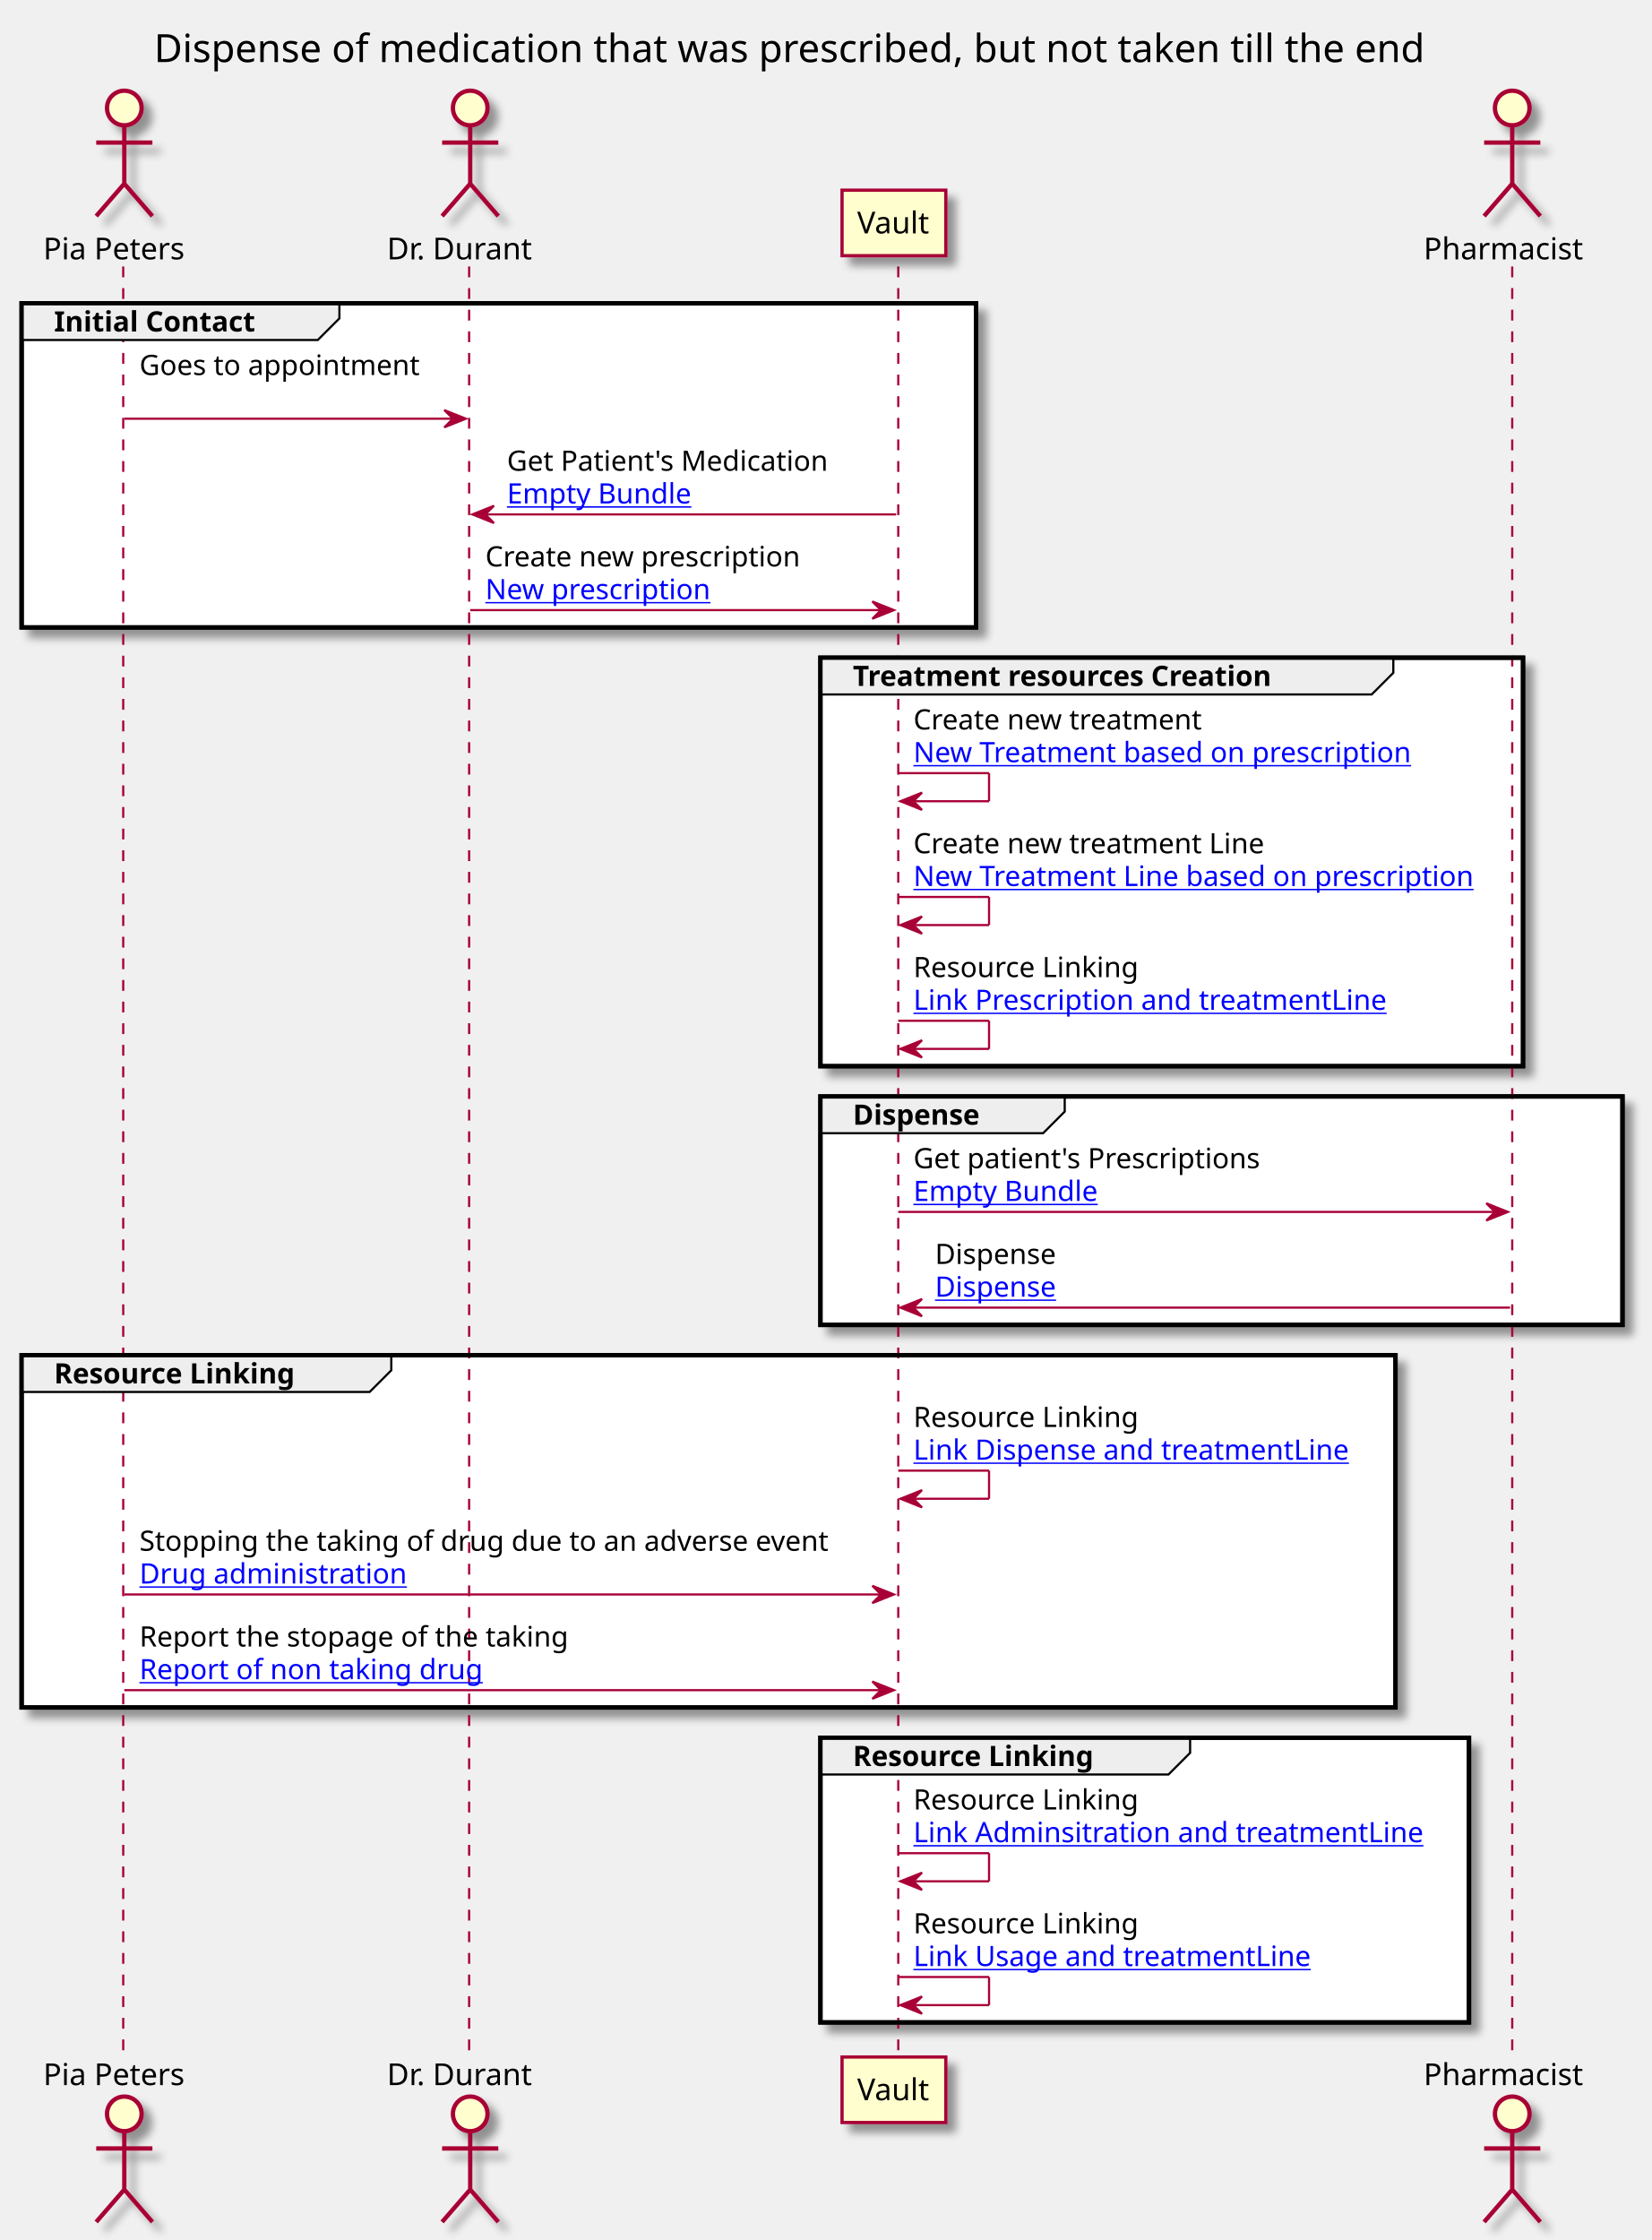
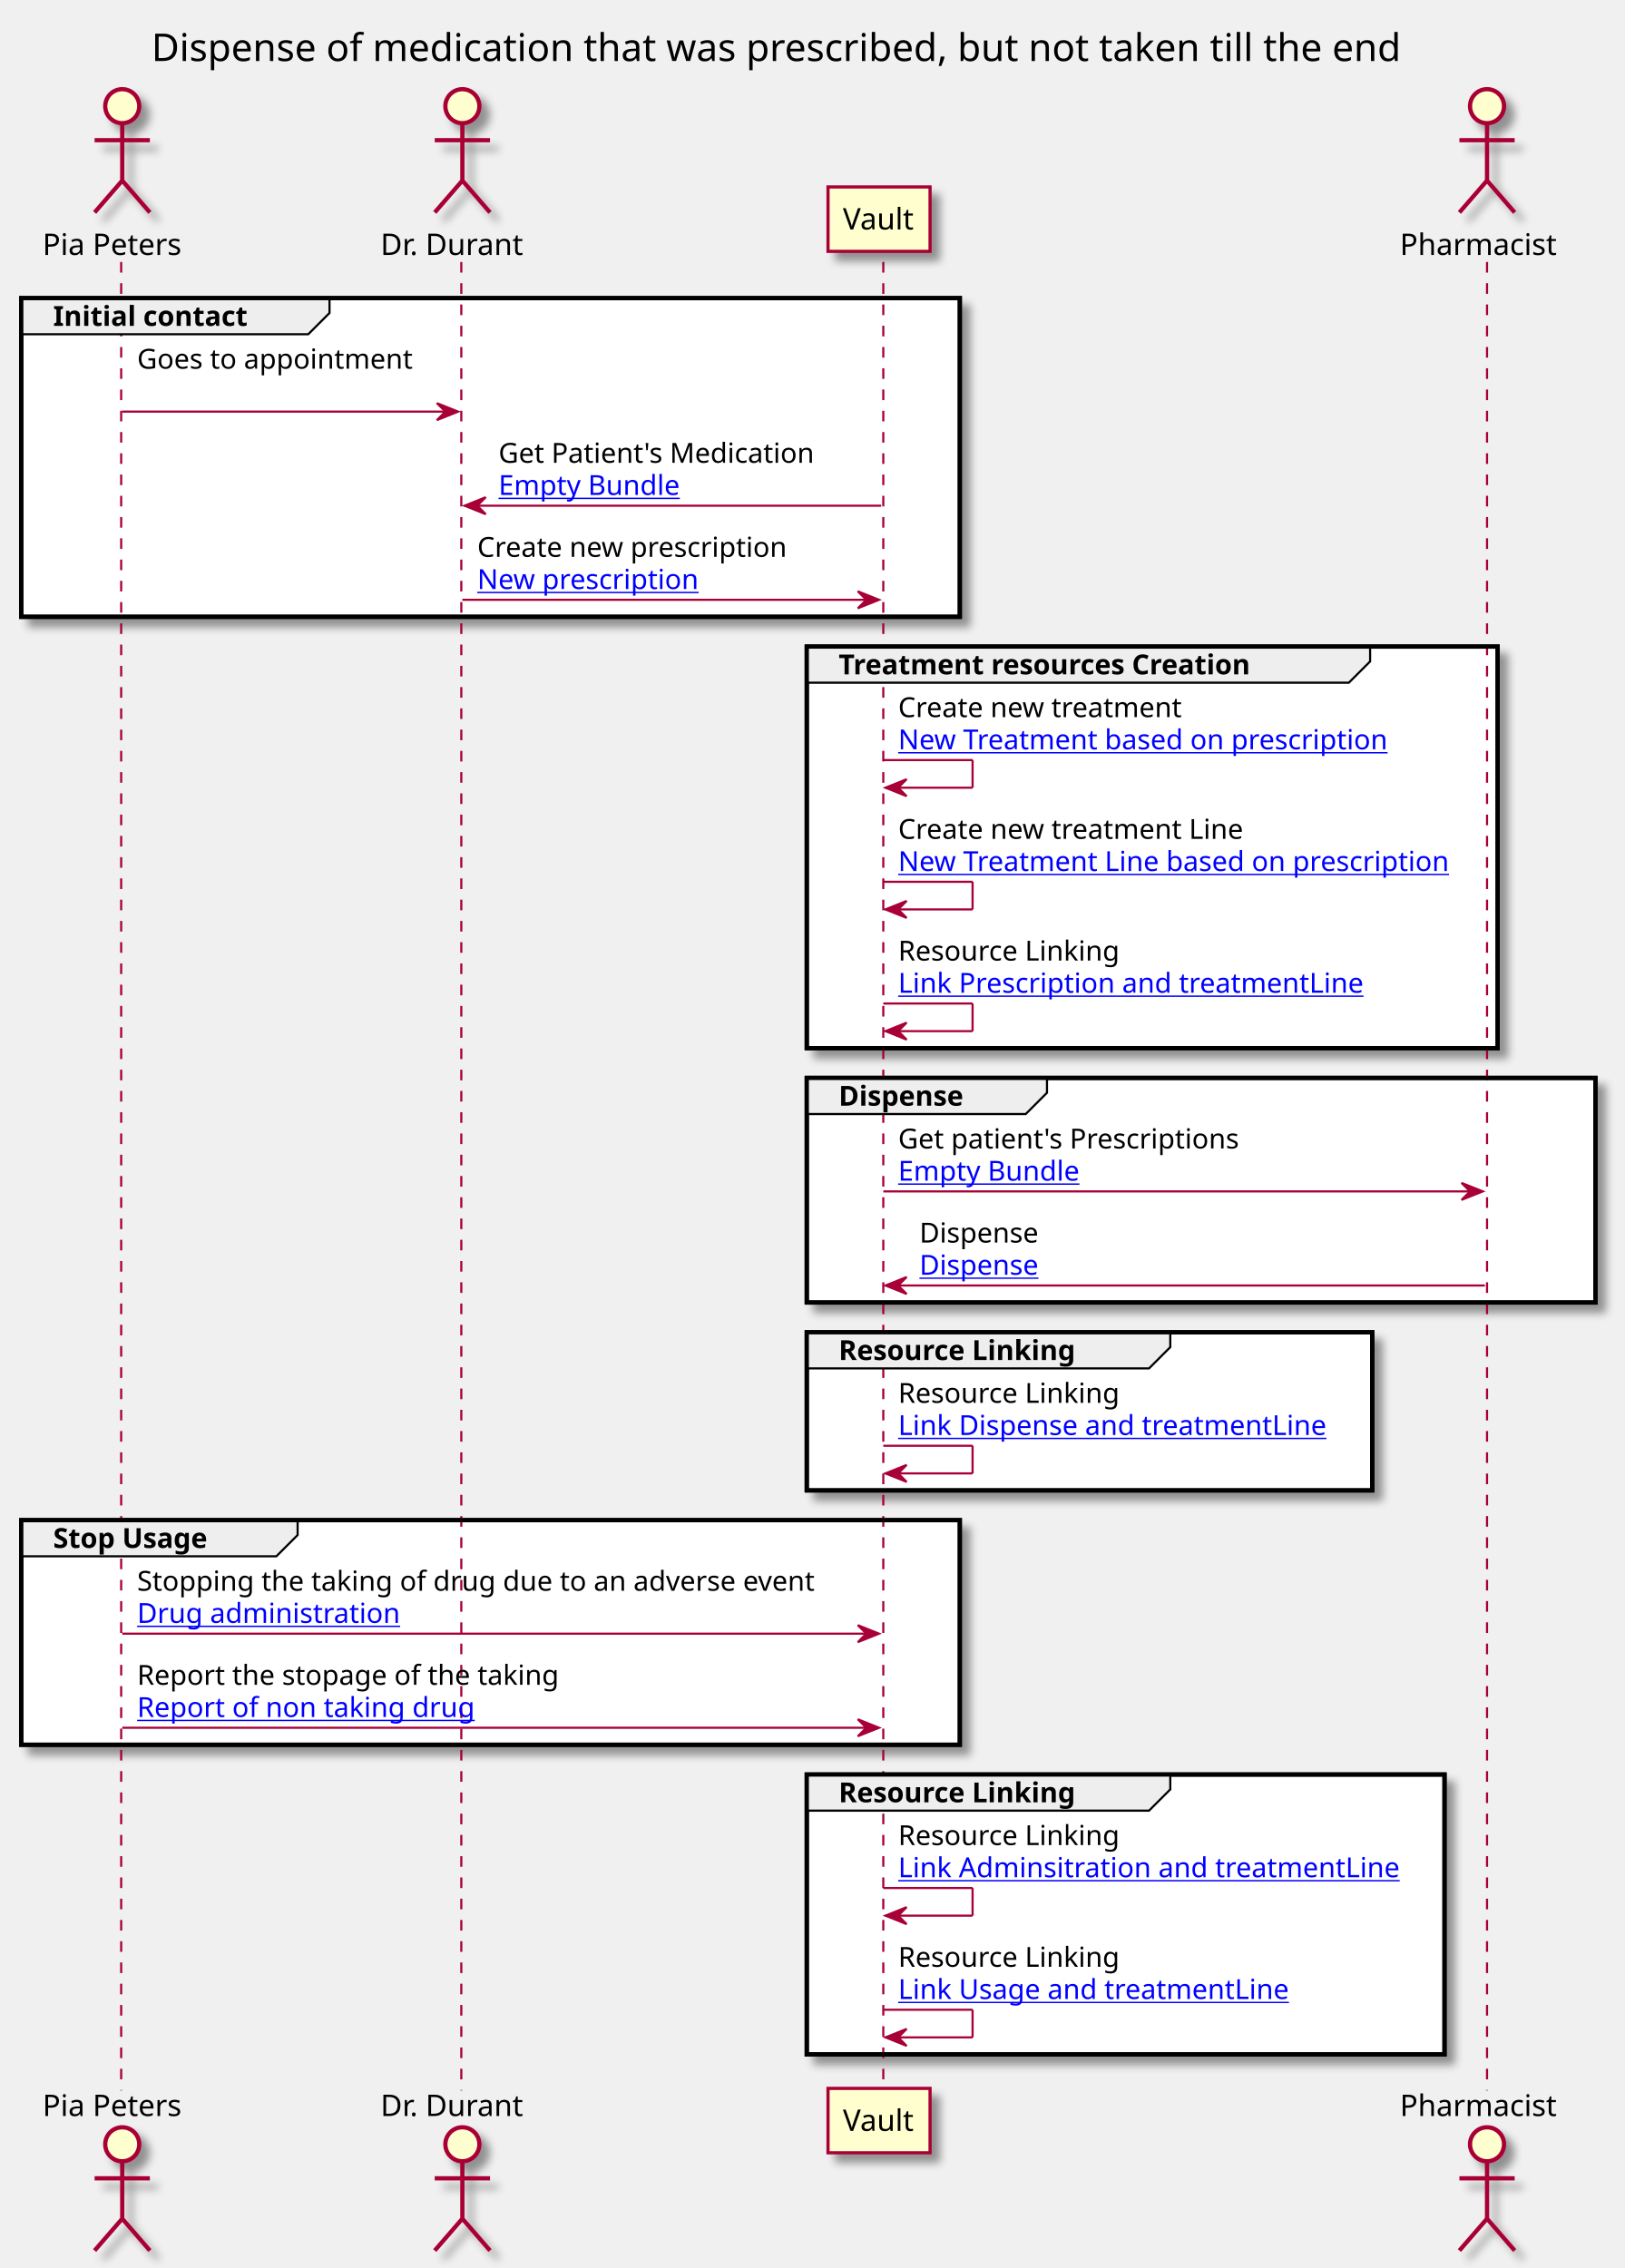
- <svg xmlns="http://www.w3.org/2000/svg" xmlns:xlink="http://www.w3.org/1999/xlink" contentScriptType="application/ecmascript" contentStyleType="text/css" height="1036px" preserveAspectRatio="none" style="width:764px;height:1036px;background:#FFFFFF;" version="1.1" viewBox="0 0 764 1036" width="764px" zoomAndPan="magnify">
+ <svg xmlns="http://www.w3.org/2000/svg" xmlns:xlink="http://www.w3.org/1999/xlink" contentScriptType="application/ecmascript" contentStyleType="text/css" height="1067px" preserveAspectRatio="none" style="width:764px;height:1067px;background:#FFFFFF;" version="1.1" viewBox="0 0 764 1067" width="764px" zoomAndPan="magnify">
  <defs>
-     <filter height="300%" id="f1i42tlos4byg1" width="300%" x="-1" y="-1">
+     <filter height="300%" id="f1xyzuxi131isq" width="300%" x="-1" y="-1">
      <feGaussianBlur result="blurOut" stdDeviation="2.0" />
      <feColorMatrix in="blurOut" result="blurOut2" type="matrix" values="0 0 0 0 0 0 0 0 0 0 0 0 0 0 0 0 0 0 .4 0" />
      <feOffset dx="4.0" dy="4.0" in="blurOut2" result="blurOut3" />
      <feBlend in="SourceGraphic" in2="blurOut3" mode="normal" />
    </filter>
  </defs>
  <g>
    <text fill="#000000" font-family="sans-serif" font-size="18" lengthAdjust="spacing" textLength="618" x="71.25" y="28.708">Dispense of medication that was prescribed, but not taken till the end</text>
-     <rect fill="#FFFFFF" filter="url(#f1i42tlos4byg1)" height="149.93" style="stroke:#000000;stroke-width:2.0;" width="441.5" x="10" y="140.25" />
-     <rect fill="#FFFFFF" filter="url(#f1i42tlos4byg1)" height="188.93" style="stroke:#000000;stroke-width:2.0;" width="325" x="379.5" y="304.18" />
-     <rect fill="#FFFFFF" filter="url(#f1i42tlos4byg1)" height="105.664" style="stroke:#000000;stroke-width:2.0;" width="371" x="379.5" y="507.109" />
-     <rect fill="#FFFFFF" filter="url(#f1i42tlos4byg1)" height="162.93" style="stroke:#000000;stroke-width:2.0;" width="635.5" x="10" y="626.773" />
-     <rect fill="#FFFFFF" filter="url(#f1i42tlos4byg1)" height="131.664" style="stroke:#000000;stroke-width:2.0;" width="300" x="379.5" y="803.703" />
-     <line style="stroke:#A80036;stroke-width:1.0;stroke-dasharray:5.0,5.0;" x1="57" x2="57" y1="123.25" y2="952.367" />
-     <line style="stroke:#A80036;stroke-width:1.0;stroke-dasharray:5.0,5.0;" x1="217" x2="217" y1="123.25" y2="952.367" />
-     <line style="stroke:#A80036;stroke-width:1.0;stroke-dasharray:5.0,5.0;" x1="415.5" x2="415.5" y1="123.25" y2="952.367" />
-     <line style="stroke:#A80036;stroke-width:1.0;stroke-dasharray:5.0,5.0;" x1="699.5" x2="699.5" y1="123.25" y2="952.367" />
+     <rect fill="#FFFFFF" filter="url(#f1xyzuxi131isq)" height="149.93" style="stroke:#000000;stroke-width:2.0;" width="441.5" x="10" y="140.25" />
+     <rect fill="#FFFFFF" filter="url(#f1xyzuxi131isq)" height="188.93" style="stroke:#000000;stroke-width:2.0;" width="325" x="379.5" y="304.18" />
+     <rect fill="#FFFFFF" filter="url(#f1xyzuxi131isq)" height="105.664" style="stroke:#000000;stroke-width:2.0;" width="371" x="379.5" y="507.109" />
+     <rect fill="#FFFFFF" filter="url(#f1xyzuxi131isq)" height="74.398" style="stroke:#000000;stroke-width:2.0;" width="266" x="379.5" y="626.773" />
+     <rect fill="#FFFFFF" filter="url(#f1xyzuxi131isq)" height="105.664" style="stroke:#000000;stroke-width:2.0;" width="441.5" x="10" y="715.172" />
+     <rect fill="#FFFFFF" filter="url(#f1xyzuxi131isq)" height="131.664" style="stroke:#000000;stroke-width:2.0;" width="300" x="379.5" y="834.836" />
+     <line style="stroke:#A80036;stroke-width:1.0;stroke-dasharray:5.0,5.0;" x1="57" x2="57" y1="123.25" y2="983.5" />
+     <line style="stroke:#A80036;stroke-width:1.0;stroke-dasharray:5.0,5.0;" x1="217" x2="217" y1="123.25" y2="983.5" />
+     <line style="stroke:#A80036;stroke-width:1.0;stroke-dasharray:5.0,5.0;" x1="415.5" x2="415.5" y1="123.25" y2="983.5" />
+     <line style="stroke:#A80036;stroke-width:1.0;stroke-dasharray:5.0,5.0;" x1="699.5" x2="699.5" y1="123.25" y2="983.5" />
    <text fill="#000000" font-family="sans-serif" font-size="14" lengthAdjust="spacing" textLength="69" x="20" y="119.948">Pia Peters</text>
-     <ellipse cx="57.5" cy="49.953" fill="#FEFECE" filter="url(#f1i42tlos4byg1)" rx="8" ry="8" style="stroke:#A80036;stroke-width:2.0;" />
-     <path d="M57.5,57.953 L57.5,84.953 M44.5,65.953 L70.5,65.953 M57.5,84.953 L44.5,99.953 M57.5,84.953 L70.5,99.953 " fill="none" filter="url(#f1i42tlos4byg1)" style="stroke:#A80036;stroke-width:2.0;" />
-     <text fill="#000000" font-family="sans-serif" font-size="14" lengthAdjust="spacing" textLength="69" x="20" y="964.362">Pia Peters</text>
-     <ellipse cx="57.5" cy="977.664" fill="#FEFECE" filter="url(#f1i42tlos4byg1)" rx="8" ry="8" style="stroke:#A80036;stroke-width:2.0;" />
-     <path d="M57.5,985.664 L57.5,1012.664 M44.5,993.664 L70.5,993.664 M57.5,1012.664 L44.5,1027.664 M57.5,1012.664 L70.5,1027.664 " fill="none" filter="url(#f1i42tlos4byg1)" style="stroke:#A80036;stroke-width:2.0;" />
+     <ellipse cx="57.5" cy="49.953" fill="#FEFECE" filter="url(#f1xyzuxi131isq)" rx="8" ry="8" style="stroke:#A80036;stroke-width:2.0;" />
+     <path d="M57.5,57.953 L57.5,84.953 M44.5,65.953 L70.5,65.953 M57.5,84.953 L44.5,99.953 M57.5,84.953 L70.5,99.953 " fill="none" filter="url(#f1xyzuxi131isq)" style="stroke:#A80036;stroke-width:2.0;" />
+     <text fill="#000000" font-family="sans-serif" font-size="14" lengthAdjust="spacing" textLength="69" x="20" y="995.495">Pia Peters</text>
+     <ellipse cx="57.5" cy="1008.797" fill="#FEFECE" filter="url(#f1xyzuxi131isq)" rx="8" ry="8" style="stroke:#A80036;stroke-width:2.0;" />
+     <path d="M57.5,1016.797 L57.5,1043.797 M44.5,1024.797 L70.5,1024.797 M57.5,1043.797 L44.5,1058.797 M57.5,1043.797 L70.5,1058.797 " fill="none" filter="url(#f1xyzuxi131isq)" style="stroke:#A80036;stroke-width:2.0;" />
    <text fill="#000000" font-family="sans-serif" font-size="14" lengthAdjust="spacing" textLength="71" x="179" y="119.948">Dr. Durant</text>
-     <ellipse cx="217.5" cy="49.953" fill="#FEFECE" filter="url(#f1i42tlos4byg1)" rx="8" ry="8" style="stroke:#A80036;stroke-width:2.0;" />
-     <path d="M217.5,57.953 L217.5,84.953 M204.5,65.953 L230.5,65.953 M217.5,84.953 L204.5,99.953 M217.5,84.953 L230.5,99.953 " fill="none" filter="url(#f1i42tlos4byg1)" style="stroke:#A80036;stroke-width:2.0;" />
-     <text fill="#000000" font-family="sans-serif" font-size="14" lengthAdjust="spacing" textLength="71" x="179" y="964.362">Dr. Durant</text>
-     <ellipse cx="217.5" cy="977.664" fill="#FEFECE" filter="url(#f1i42tlos4byg1)" rx="8" ry="8" style="stroke:#A80036;stroke-width:2.0;" />
-     <path d="M217.5,985.664 L217.5,1012.664 M204.5,993.664 L230.5,993.664 M217.5,1012.664 L204.5,1027.664 M217.5,1012.664 L230.5,1027.664 " fill="none" filter="url(#f1i42tlos4byg1)" style="stroke:#A80036;stroke-width:2.0;" />
-     <rect fill="#FEFECE" filter="url(#f1i42tlos4byg1)" height="30.297" style="stroke:#A80036;stroke-width:1.5;" width="48" x="389.5" y="87.953" />
+     <ellipse cx="217.5" cy="49.953" fill="#FEFECE" filter="url(#f1xyzuxi131isq)" rx="8" ry="8" style="stroke:#A80036;stroke-width:2.0;" />
+     <path d="M217.5,57.953 L217.5,84.953 M204.5,65.953 L230.5,65.953 M217.5,84.953 L204.5,99.953 M217.5,84.953 L230.5,99.953 " fill="none" filter="url(#f1xyzuxi131isq)" style="stroke:#A80036;stroke-width:2.0;" />
+     <text fill="#000000" font-family="sans-serif" font-size="14" lengthAdjust="spacing" textLength="71" x="179" y="995.495">Dr. Durant</text>
+     <ellipse cx="217.5" cy="1008.797" fill="#FEFECE" filter="url(#f1xyzuxi131isq)" rx="8" ry="8" style="stroke:#A80036;stroke-width:2.0;" />
+     <path d="M217.5,1016.797 L217.5,1043.797 M204.5,1024.797 L230.5,1024.797 M217.5,1043.797 L204.5,1058.797 M217.5,1043.797 L230.5,1058.797 " fill="none" filter="url(#f1xyzuxi131isq)" style="stroke:#A80036;stroke-width:2.0;" />
+     <rect fill="#FEFECE" filter="url(#f1xyzuxi131isq)" height="30.297" style="stroke:#A80036;stroke-width:1.5;" width="48" x="389.5" y="87.953" />
    <text fill="#000000" font-family="sans-serif" font-size="14" lengthAdjust="spacing" textLength="34" x="396.5" y="107.948">Vault</text>
-     <rect fill="#FEFECE" filter="url(#f1i42tlos4byg1)" height="30.297" style="stroke:#A80036;stroke-width:1.5;" width="48" x="389.5" y="951.367" />
-     <text fill="#000000" font-family="sans-serif" font-size="14" lengthAdjust="spacing" textLength="34" x="396.5" y="971.362">Vault</text>
+     <rect fill="#FEFECE" filter="url(#f1xyzuxi131isq)" height="30.297" style="stroke:#A80036;stroke-width:1.5;" width="48" x="389.5" y="982.5" />
+     <text fill="#000000" font-family="sans-serif" font-size="14" lengthAdjust="spacing" textLength="34" x="396.5" y="1002.495">Vault</text>
    <text fill="#000000" font-family="sans-serif" font-size="14" lengthAdjust="spacing" textLength="76" x="658.5" y="119.948">Pharmacist</text>
-     <ellipse cx="699.5" cy="49.953" fill="#FEFECE" filter="url(#f1i42tlos4byg1)" rx="8" ry="8" style="stroke:#A80036;stroke-width:2.0;" />
-     <path d="M699.5,57.953 L699.5,84.953 M686.5,65.953 L712.5,65.953 M699.5,84.953 L686.5,99.953 M699.5,84.953 L712.5,99.953 " fill="none" filter="url(#f1i42tlos4byg1)" style="stroke:#A80036;stroke-width:2.0;" />
-     <text fill="#000000" font-family="sans-serif" font-size="14" lengthAdjust="spacing" textLength="76" x="658.5" y="964.362">Pharmacist</text>
-     <ellipse cx="699.5" cy="977.664" fill="#FEFECE" filter="url(#f1i42tlos4byg1)" rx="8" ry="8" style="stroke:#A80036;stroke-width:2.0;" />
-     <path d="M699.5,985.664 L699.5,1012.664 M686.5,993.664 L712.5,993.664 M699.5,1012.664 L686.5,1027.664 M699.5,1012.664 L712.5,1027.664 " fill="none" filter="url(#f1i42tlos4byg1)" style="stroke:#A80036;stroke-width:2.0;" />
-     <path d="M10,140.25 L157,140.25 L157,147.25 L147,157.25 L10,157.25 L10,140.25 " fill="#EEEEEE" style="stroke:#000000;stroke-width:1.0;" />
+     <ellipse cx="699.5" cy="49.953" fill="#FEFECE" filter="url(#f1xyzuxi131isq)" rx="8" ry="8" style="stroke:#A80036;stroke-width:2.0;" />
+     <path d="M699.5,57.953 L699.5,84.953 M686.5,65.953 L712.5,65.953 M699.5,84.953 L686.5,99.953 M699.5,84.953 L712.5,99.953 " fill="none" filter="url(#f1xyzuxi131isq)" style="stroke:#A80036;stroke-width:2.0;" />
+     <text fill="#000000" font-family="sans-serif" font-size="14" lengthAdjust="spacing" textLength="76" x="658.5" y="995.495">Pharmacist</text>
+     <ellipse cx="699.5" cy="1008.797" fill="#FEFECE" filter="url(#f1xyzuxi131isq)" rx="8" ry="8" style="stroke:#A80036;stroke-width:2.0;" />
+     <path d="M699.5,1016.797 L699.5,1043.797 M686.5,1024.797 L712.5,1024.797 M699.5,1043.797 L686.5,1058.797 M699.5,1043.797 L712.5,1058.797 " fill="none" filter="url(#f1xyzuxi131isq)" style="stroke:#A80036;stroke-width:2.0;" />
+     <path d="M10,140.25 L155,140.25 L155,147.25 L145,157.25 L10,157.25 L10,140.25 " fill="#EEEEEE" style="stroke:#000000;stroke-width:1.0;" />
    <rect fill="none" height="149.93" style="stroke:#000000;stroke-width:2.0;" width="441.5" x="10" y="140.25" />
-     <text fill="#000000" font-family="sans-serif" font-size="13" font-weight="bold" lengthAdjust="spacing" textLength="102" x="25" y="153.317">Initial Contact</text>
+     <text fill="#000000" font-family="sans-serif" font-size="13" font-weight="bold" lengthAdjust="spacing" textLength="100" x="25" y="153.317">Initial contact</text>
    <polygon fill="#A80036" points="205.5,189.648,215.5,193.648,205.5,197.648,209.5,193.648" style="stroke:#A80036;stroke-width:1.0;" />
    <line style="stroke:#A80036;stroke-width:1.0;" x1="57.5" x2="211.5" y1="193.648" y2="193.648" />
    <text fill="#000000" font-family="sans-serif" font-size="13" lengthAdjust="spacing" textLength="136" x="64.5" y="173.45">Goes to appointment</text>
    <text fill="#000000" font-family="sans-serif" font-size="13" lengthAdjust="spacing" textLength="0" x="68.5" y="188.583" />
    <polygon fill="#A80036" points="228.5,233.914,218.5,237.914,228.5,241.914,224.5,237.914" style="stroke:#A80036;stroke-width:1.0;" />
    <line style="stroke:#A80036;stroke-width:1.0;" x1="222.5" x2="414.5" y1="237.914" y2="237.914" />
    <text fill="#000000" font-family="sans-serif" font-size="13" lengthAdjust="spacing" textLength="155" x="234.5" y="217.715">Get Patient's Medication</text>
    <a href="ExampleScenario-example-8-scenario-resources.html#EB" target="_top" title="ExampleScenario-example-8-scenario-resources.html#EB" xlink:actuate="onRequest" xlink:href="ExampleScenario-example-8-scenario-resources.html#EB" xlink:show="new" xlink:title="ExampleScenario-example-8-scenario-resources.html#EB" xlink:type="simple">
      <text fill="#0000FF" font-family="sans-serif" font-size="13" lengthAdjust="spacing" text-decoration="underline" textLength="89" x="234.5" y="232.848">Empty Bundle</text>
    </a>
    <polygon fill="#A80036" points="403.5,278.18,413.5,282.18,403.5,286.18,407.5,282.18" style="stroke:#A80036;stroke-width:1.0;" />
    <line style="stroke:#A80036;stroke-width:1.0;" x1="217.5" x2="409.5" y1="282.18" y2="282.18" />
    <text fill="#000000" font-family="sans-serif" font-size="13" lengthAdjust="spacing" textLength="151" x="224.5" y="261.981">Create new prescription</text>
    <a href="ExampleScenario-example-8-scenario-resources.html#8-prescription" target="_top" title="ExampleScenario-example-8-scenario-resources.html#8-prescription" xlink:actuate="onRequest" xlink:href="ExampleScenario-example-8-scenario-resources.html#8-prescription" xlink:show="new" xlink:title="ExampleScenario-example-8-scenario-resources.html#8-prescription" xlink:type="simple">
      <text fill="#0000FF" font-family="sans-serif" font-size="13" lengthAdjust="spacing" text-decoration="underline" textLength="106" x="224.5" y="277.114">New prescription</text>
    </a>
    <path d="M379.5,304.18 L644.5,304.18 L644.5,311.18 L634.5,321.18 L379.5,321.18 L379.5,304.18 " fill="#EEEEEE" style="stroke:#000000;stroke-width:1.0;" />
    <rect fill="none" height="188.93" style="stroke:#000000;stroke-width:2.0;" width="325" x="379.5" y="304.18" />
    <text fill="#000000" font-family="sans-serif" font-size="13" font-weight="bold" lengthAdjust="spacing" textLength="220" x="394.5" y="317.247">Treatment resources Creation</text>
    <line style="stroke:#A80036;stroke-width:1.0;" x1="415.5" x2="457.5" y1="357.578" y2="357.578" />
    <line style="stroke:#A80036;stroke-width:1.0;" x1="457.5" x2="457.5" y1="357.578" y2="370.578" />
    <line style="stroke:#A80036;stroke-width:1.0;" x1="416.5" x2="457.5" y1="370.578" y2="370.578" />
    <polygon fill="#A80036" points="426.5,366.578,416.5,370.578,426.5,374.578,422.5,370.578" style="stroke:#A80036;stroke-width:1.0;" />
    <text fill="#000000" font-family="sans-serif" font-size="13" lengthAdjust="spacing" textLength="141" x="422.5" y="337.379">Create new treatment</text>
    <a href="ExampleScenario-example-8-scenario-resources.html#8-treatment" target="_top" title="ExampleScenario-example-8-scenario-resources.html#8-treatment" xlink:actuate="onRequest" xlink:href="ExampleScenario-example-8-scenario-resources.html#8-treatment" xlink:show="new" xlink:title="ExampleScenario-example-8-scenario-resources.html#8-treatment" xlink:type="simple">
      <text fill="#0000FF" font-family="sans-serif" font-size="13" lengthAdjust="spacing" text-decoration="underline" textLength="240" x="422.5" y="352.512">New Treatment based on prescription</text>
    </a>
    <line style="stroke:#A80036;stroke-width:1.0;" x1="415.5" x2="457.5" y1="414.844" y2="414.844" />
    <line style="stroke:#A80036;stroke-width:1.0;" x1="457.5" x2="457.5" y1="414.844" y2="427.844" />
    <line style="stroke:#A80036;stroke-width:1.0;" x1="416.5" x2="457.5" y1="427.844" y2="427.844" />
    <polygon fill="#A80036" points="426.5,423.844,416.5,427.844,426.5,431.844,422.5,427.844" style="stroke:#A80036;stroke-width:1.0;" />
    <text fill="#000000" font-family="sans-serif" font-size="13" lengthAdjust="spacing" textLength="171" x="422.5" y="394.645">Create new treatment Line</text>
    <a href="ExampleScenario-example-8-scenario-resources.html#8-treatmentLine" target="_top" title="ExampleScenario-example-8-scenario-resources.html#8-treatmentLine" xlink:actuate="onRequest" xlink:href="ExampleScenario-example-8-scenario-resources.html#8-treatmentLine" xlink:show="new" xlink:title="ExampleScenario-example-8-scenario-resources.html#8-treatmentLine" xlink:type="simple">
      <text fill="#0000FF" font-family="sans-serif" font-size="13" lengthAdjust="spacing" text-decoration="underline" textLength="270" x="422.5" y="409.778">New Treatment Line based on prescription</text>
    </a>
    <line style="stroke:#A80036;stroke-width:1.0;" x1="415.5" x2="457.5" y1="472.109" y2="472.109" />
    <line style="stroke:#A80036;stroke-width:1.0;" x1="457.5" x2="457.5" y1="472.109" y2="485.109" />
    <line style="stroke:#A80036;stroke-width:1.0;" x1="416.5" x2="457.5" y1="485.109" y2="485.109" />
    <polygon fill="#A80036" points="426.5,481.109,416.5,485.109,426.5,489.109,422.5,485.109" style="stroke:#A80036;stroke-width:1.0;" />
    <text fill="#000000" font-family="sans-serif" font-size="13" lengthAdjust="spacing" textLength="107" x="422.5" y="451.911">Resource Linking</text>
    <a href="ExampleScenario-example-8-scenario-resources.html#8-1-provenance" target="_top" title="ExampleScenario-example-8-scenario-resources.html#8-1-provenance" xlink:actuate="onRequest" xlink:href="ExampleScenario-example-8-scenario-resources.html#8-1-provenance" xlink:show="new" xlink:title="ExampleScenario-example-8-scenario-resources.html#8-1-provenance" xlink:type="simple">
      <text fill="#0000FF" font-family="sans-serif" font-size="13" lengthAdjust="spacing" text-decoration="underline" textLength="227" x="422.5" y="467.043">Link Prescription and treatmentLine</text>
    </a>
    <path d="M379.5,507.109 L492.5,507.109 L492.5,514.109 L482.5,524.109 L379.5,524.109 L379.5,507.109 " fill="#EEEEEE" style="stroke:#000000;stroke-width:1.0;" />
    <rect fill="none" height="105.664" style="stroke:#000000;stroke-width:2.0;" width="371" x="379.5" y="507.109" />
    <text fill="#000000" font-family="sans-serif" font-size="13" font-weight="bold" lengthAdjust="spacing" textLength="68" x="394.5" y="520.176">Dispense</text>
    <polygon fill="#A80036" points="687.5,556.508,697.5,560.508,687.5,564.508,691.5,560.508" style="stroke:#A80036;stroke-width:1.0;" />
    <line style="stroke:#A80036;stroke-width:1.0;" x1="415.5" x2="693.5" y1="560.508" y2="560.508" />
    <text fill="#000000" font-family="sans-serif" font-size="13" lengthAdjust="spacing" textLength="168" x="422.5" y="540.309">Get patient's Prescriptions</text>
    <a href="ExampleScenario-example-8-scenario-resources.html#EB" target="_top" title="ExampleScenario-example-8-scenario-resources.html#EB" xlink:actuate="onRequest" xlink:href="ExampleScenario-example-8-scenario-resources.html#EB" xlink:show="new" xlink:title="ExampleScenario-example-8-scenario-resources.html#EB" xlink:type="simple">
      <text fill="#0000FF" font-family="sans-serif" font-size="13" lengthAdjust="spacing" text-decoration="underline" textLength="89" x="422.5" y="555.442">Empty Bundle</text>
    </a>
    <polygon fill="#A80036" points="426.5,600.773,416.5,604.773,426.5,608.773,422.5,604.773" style="stroke:#A80036;stroke-width:1.0;" />
    <line style="stroke:#A80036;stroke-width:1.0;" x1="420.5" x2="698.5" y1="604.773" y2="604.773" />
    <text fill="#000000" font-family="sans-serif" font-size="13" lengthAdjust="spacing" textLength="59" x="432.5" y="584.575">Dispense</text>
    <a href="ExampleScenario-example-8-scenario-resources.html#8-dispense" target="_top" title="ExampleScenario-example-8-scenario-resources.html#8-dispense" xlink:actuate="onRequest" xlink:href="ExampleScenario-example-8-scenario-resources.html#8-dispense" xlink:show="new" xlink:title="ExampleScenario-example-8-scenario-resources.html#8-dispense" xlink:type="simple">
      <text fill="#0000FF" font-family="sans-serif" font-size="13" lengthAdjust="spacing" text-decoration="underline" textLength="59" x="432.5" y="599.707">Dispense</text>
    </a>
-     <path d="M10,626.773 L181,626.773 L181,633.773 L171,643.773 L10,643.773 L10,626.773 " fill="#EEEEEE" style="stroke:#000000;stroke-width:1.0;" />
-     <rect fill="none" height="162.93" style="stroke:#000000;stroke-width:2.0;" width="635.5" x="10" y="626.773" />
-     <text fill="#000000" font-family="sans-serif" font-size="13" font-weight="bold" lengthAdjust="spacing" textLength="126" x="25" y="639.84">Resource Linking</text>
+     <path d="M379.5,626.773 L550.5,626.773 L550.5,633.773 L540.5,643.773 L379.5,643.773 L379.5,626.773 " fill="#EEEEEE" style="stroke:#000000;stroke-width:1.0;" />
+     <rect fill="none" height="74.398" style="stroke:#000000;stroke-width:2.0;" width="266" x="379.5" y="626.773" />
+     <text fill="#000000" font-family="sans-serif" font-size="13" font-weight="bold" lengthAdjust="spacing" textLength="126" x="394.5" y="639.84">Resource Linking</text>
    <line style="stroke:#A80036;stroke-width:1.0;" x1="415.5" x2="457.5" y1="680.172" y2="680.172" />
    <line style="stroke:#A80036;stroke-width:1.0;" x1="457.5" x2="457.5" y1="680.172" y2="693.172" />
    <line style="stroke:#A80036;stroke-width:1.0;" x1="416.5" x2="457.5" y1="693.172" y2="693.172" />
    <polygon fill="#A80036" points="426.5,689.172,416.5,693.172,426.5,697.172,422.5,693.172" style="stroke:#A80036;stroke-width:1.0;" />
    <text fill="#000000" font-family="sans-serif" font-size="13" lengthAdjust="spacing" textLength="107" x="422.5" y="659.973">Resource Linking</text>
    <a href="ExampleScenario-example-8-scenario-resources.html#8-2-provenance" target="_top" title="ExampleScenario-example-8-scenario-resources.html#8-2-provenance" xlink:actuate="onRequest" xlink:href="ExampleScenario-example-8-scenario-resources.html#8-2-provenance" xlink:show="new" xlink:title="ExampleScenario-example-8-scenario-resources.html#8-2-provenance" xlink:type="simple">
      <text fill="#0000FF" font-family="sans-serif" font-size="13" lengthAdjust="spacing" text-decoration="underline" textLength="211" x="422.5" y="675.106">Link Dispense and treatmentLine</text>
    </a>
-     <polygon fill="#A80036" points="403.5,733.438,413.5,737.438,403.5,741.438,407.5,737.438" style="stroke:#A80036;stroke-width:1.0;" />
-     <line style="stroke:#A80036;stroke-width:1.0;" x1="57.5" x2="409.5" y1="737.438" y2="737.438" />
-     <text fill="#000000" font-family="sans-serif" font-size="13" lengthAdjust="spacing" textLength="334" x="64.5" y="717.239">Stopping the taking of drug due to an adverse event</text>
+     <path d="M10,715.172 L140,715.172 L140,722.172 L130,732.172 L10,732.172 L10,715.172 " fill="#EEEEEE" style="stroke:#000000;stroke-width:1.0;" />
+     <rect fill="none" height="105.664" style="stroke:#000000;stroke-width:2.0;" width="441.5" x="10" y="715.172" />
+     <text fill="#000000" font-family="sans-serif" font-size="13" font-weight="bold" lengthAdjust="spacing" textLength="85" x="25" y="728.239">Stop Usage</text>
+     <polygon fill="#A80036" points="403.5,764.57,413.5,768.57,403.5,772.57,407.5,768.57" style="stroke:#A80036;stroke-width:1.0;" />
+     <line style="stroke:#A80036;stroke-width:1.0;" x1="57.5" x2="409.5" y1="768.57" y2="768.57" />
+     <text fill="#000000" font-family="sans-serif" font-size="13" lengthAdjust="spacing" textLength="334" x="64.5" y="748.372">Stopping the taking of drug due to an adverse event</text>
    <a href="ExampleScenario-example-8-scenario-resources.html#8-administration" target="_top" title="ExampleScenario-example-8-scenario-resources.html#8-administration" xlink:actuate="onRequest" xlink:href="ExampleScenario-example-8-scenario-resources.html#8-administration" xlink:show="new" xlink:title="ExampleScenario-example-8-scenario-resources.html#8-administration" xlink:type="simple">
-       <text fill="#0000FF" font-family="sans-serif" font-size="13" lengthAdjust="spacing" text-decoration="underline" textLength="127" x="64.5" y="732.372">Drug administration</text>
+       <text fill="#0000FF" font-family="sans-serif" font-size="13" lengthAdjust="spacing" text-decoration="underline" textLength="127" x="64.5" y="763.504">Drug administration</text>
    </a>
-     <polygon fill="#A80036" points="403.5,777.703,413.5,781.703,403.5,785.703,407.5,781.703" style="stroke:#A80036;stroke-width:1.0;" />
-     <line style="stroke:#A80036;stroke-width:1.0;" x1="57.5" x2="409.5" y1="781.703" y2="781.703" />
-     <text fill="#000000" font-family="sans-serif" font-size="13" lengthAdjust="spacing" textLength="207" x="64.5" y="761.504">Report the stopage of the taking</text>
+     <polygon fill="#A80036" points="403.5,808.836,413.5,812.836,403.5,816.836,407.5,812.836" style="stroke:#A80036;stroke-width:1.0;" />
+     <line style="stroke:#A80036;stroke-width:1.0;" x1="57.5" x2="409.5" y1="812.836" y2="812.836" />
+     <text fill="#000000" font-family="sans-serif" font-size="13" lengthAdjust="spacing" textLength="207" x="64.5" y="792.637">Report the stopage of the taking</text>
    <a href="ExampleScenario-example-8-scenario-resources.html#8-usage" target="_top" title="ExampleScenario-example-8-scenario-resources.html#8-usage" xlink:actuate="onRequest" xlink:href="ExampleScenario-example-8-scenario-resources.html#8-usage" xlink:show="new" xlink:title="ExampleScenario-example-8-scenario-resources.html#8-usage" xlink:type="simple">
-       <text fill="#0000FF" font-family="sans-serif" font-size="13" lengthAdjust="spacing" text-decoration="underline" textLength="162" x="64.5" y="776.637">Report of non taking drug</text>
+       <text fill="#0000FF" font-family="sans-serif" font-size="13" lengthAdjust="spacing" text-decoration="underline" textLength="162" x="64.5" y="807.77">Report of non taking drug</text>
    </a>
-     <path d="M379.5,803.703 L550.5,803.703 L550.5,810.703 L540.5,820.703 L379.5,820.703 L379.5,803.703 " fill="#EEEEEE" style="stroke:#000000;stroke-width:1.0;" />
-     <rect fill="none" height="131.664" style="stroke:#000000;stroke-width:2.0;" width="300" x="379.5" y="803.703" />
-     <text fill="#000000" font-family="sans-serif" font-size="13" font-weight="bold" lengthAdjust="spacing" textLength="126" x="394.5" y="816.77">Resource Linking</text>
-     <line style="stroke:#A80036;stroke-width:1.0;" x1="415.5" x2="457.5" y1="857.102" y2="857.102" />
-     <line style="stroke:#A80036;stroke-width:1.0;" x1="457.5" x2="457.5" y1="857.102" y2="870.102" />
-     <line style="stroke:#A80036;stroke-width:1.0;" x1="416.5" x2="457.5" y1="870.102" y2="870.102" />
-     <polygon fill="#A80036" points="426.5,866.102,416.5,870.102,426.5,874.102,422.5,870.102" style="stroke:#A80036;stroke-width:1.0;" />
-     <text fill="#000000" font-family="sans-serif" font-size="13" lengthAdjust="spacing" textLength="107" x="422.5" y="836.903">Resource Linking</text>
+     <path d="M379.5,834.836 L550.5,834.836 L550.5,841.836 L540.5,851.836 L379.5,851.836 L379.5,834.836 " fill="#EEEEEE" style="stroke:#000000;stroke-width:1.0;" />
+     <rect fill="none" height="131.664" style="stroke:#000000;stroke-width:2.0;" width="300" x="379.5" y="834.836" />
+     <text fill="#000000" font-family="sans-serif" font-size="13" font-weight="bold" lengthAdjust="spacing" textLength="126" x="394.5" y="847.903">Resource Linking</text>
+     <line style="stroke:#A80036;stroke-width:1.0;" x1="415.5" x2="457.5" y1="888.234" y2="888.234" />
+     <line style="stroke:#A80036;stroke-width:1.0;" x1="457.5" x2="457.5" y1="888.234" y2="901.234" />
+     <line style="stroke:#A80036;stroke-width:1.0;" x1="416.5" x2="457.5" y1="901.234" y2="901.234" />
+     <polygon fill="#A80036" points="426.5,897.234,416.5,901.234,426.5,905.234,422.5,901.234" style="stroke:#A80036;stroke-width:1.0;" />
+     <text fill="#000000" font-family="sans-serif" font-size="13" lengthAdjust="spacing" textLength="107" x="422.5" y="868.036">Resource Linking</text>
    <a href="ExampleScenario-example-8-scenario-resources.html#8-3-provenance" target="_top" title="ExampleScenario-example-8-scenario-resources.html#8-3-provenance" xlink:actuate="onRequest" xlink:href="ExampleScenario-example-8-scenario-resources.html#8-3-provenance" xlink:show="new" xlink:title="ExampleScenario-example-8-scenario-resources.html#8-3-provenance" xlink:type="simple">
-       <text fill="#0000FF" font-family="sans-serif" font-size="13" lengthAdjust="spacing" text-decoration="underline" textLength="245" x="422.5" y="852.036">Link Adminsitration and treatmentLine</text>
+       <text fill="#0000FF" font-family="sans-serif" font-size="13" lengthAdjust="spacing" text-decoration="underline" textLength="245" x="422.5" y="883.168">Link Adminsitration and treatmentLine</text>
    </a>
-     <line style="stroke:#A80036;stroke-width:1.0;" x1="415.5" x2="457.5" y1="914.367" y2="914.367" />
-     <line style="stroke:#A80036;stroke-width:1.0;" x1="457.5" x2="457.5" y1="914.367" y2="927.367" />
-     <line style="stroke:#A80036;stroke-width:1.0;" x1="416.5" x2="457.5" y1="927.367" y2="927.367" />
-     <polygon fill="#A80036" points="426.5,923.367,416.5,927.367,426.5,931.367,422.5,927.367" style="stroke:#A80036;stroke-width:1.0;" />
-     <text fill="#000000" font-family="sans-serif" font-size="13" lengthAdjust="spacing" textLength="107" x="422.5" y="894.168">Resource Linking</text>
+     <line style="stroke:#A80036;stroke-width:1.0;" x1="415.5" x2="457.5" y1="945.5" y2="945.5" />
+     <line style="stroke:#A80036;stroke-width:1.0;" x1="457.5" x2="457.5" y1="945.5" y2="958.5" />
+     <line style="stroke:#A80036;stroke-width:1.0;" x1="416.5" x2="457.5" y1="958.5" y2="958.5" />
+     <polygon fill="#A80036" points="426.5,954.5,416.5,958.5,426.5,962.5,422.5,958.5" style="stroke:#A80036;stroke-width:1.0;" />
+     <text fill="#000000" font-family="sans-serif" font-size="13" lengthAdjust="spacing" textLength="107" x="422.5" y="925.301">Resource Linking</text>
    <a href="ExampleScenario-example-8-scenario-resources.html#8-4-provenance" target="_top" title="ExampleScenario-example-8-scenario-resources.html#8-4-provenance" xlink:actuate="onRequest" xlink:href="ExampleScenario-example-8-scenario-resources.html#8-4-provenance" xlink:show="new" xlink:title="ExampleScenario-example-8-scenario-resources.html#8-4-provenance" xlink:type="simple">
-       <text fill="#0000FF" font-family="sans-serif" font-size="13" lengthAdjust="spacing" text-decoration="underline" textLength="193" x="422.5" y="909.301">Link Usage and treatmentLine</text>
+       <text fill="#0000FF" font-family="sans-serif" font-size="13" lengthAdjust="spacing" text-decoration="underline" textLength="193" x="422.5" y="940.434">Link Usage and treatmentLine</text>
    </a>
  </g>
</svg>
